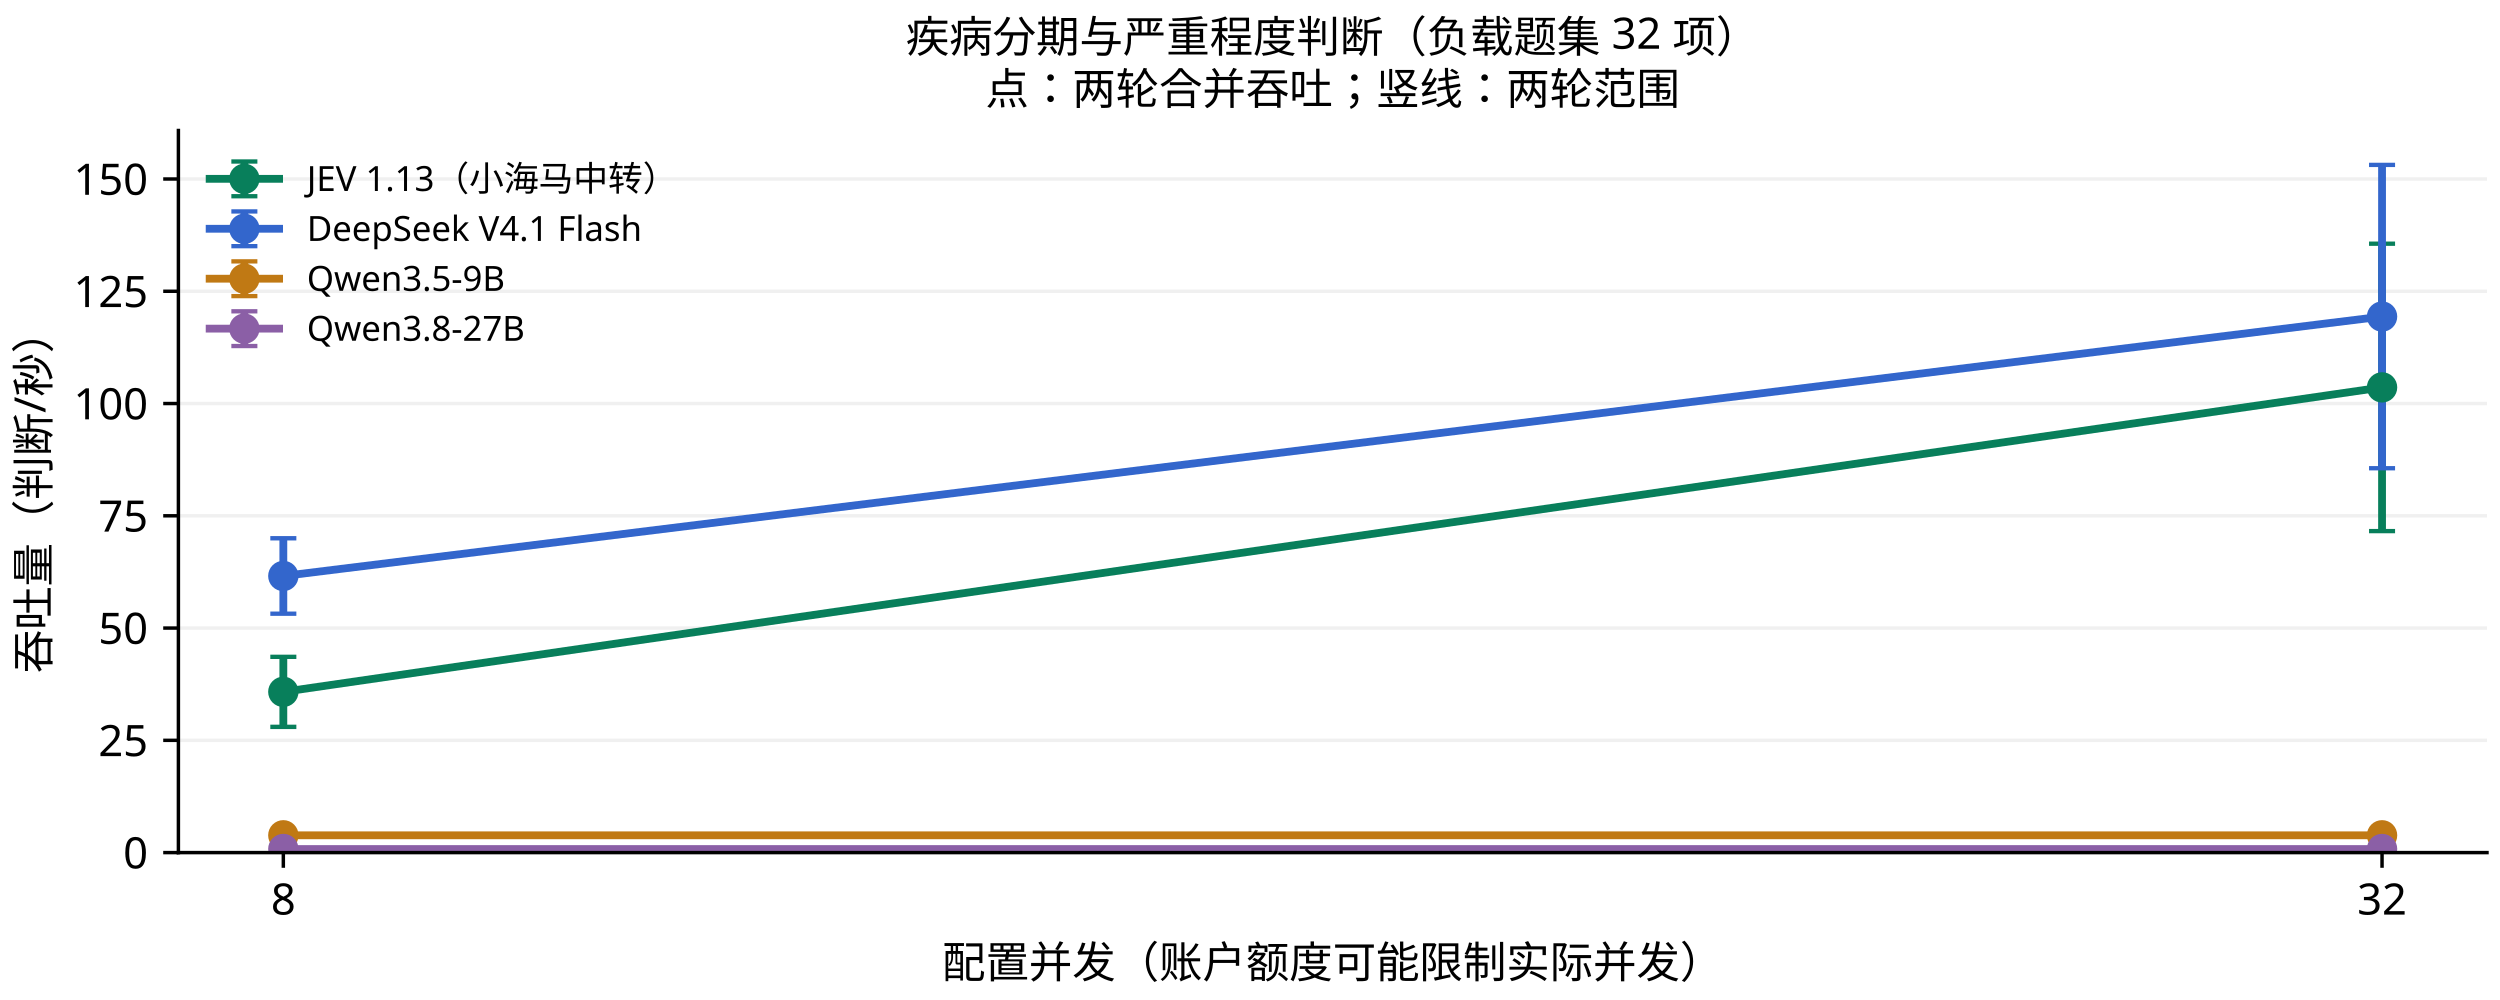
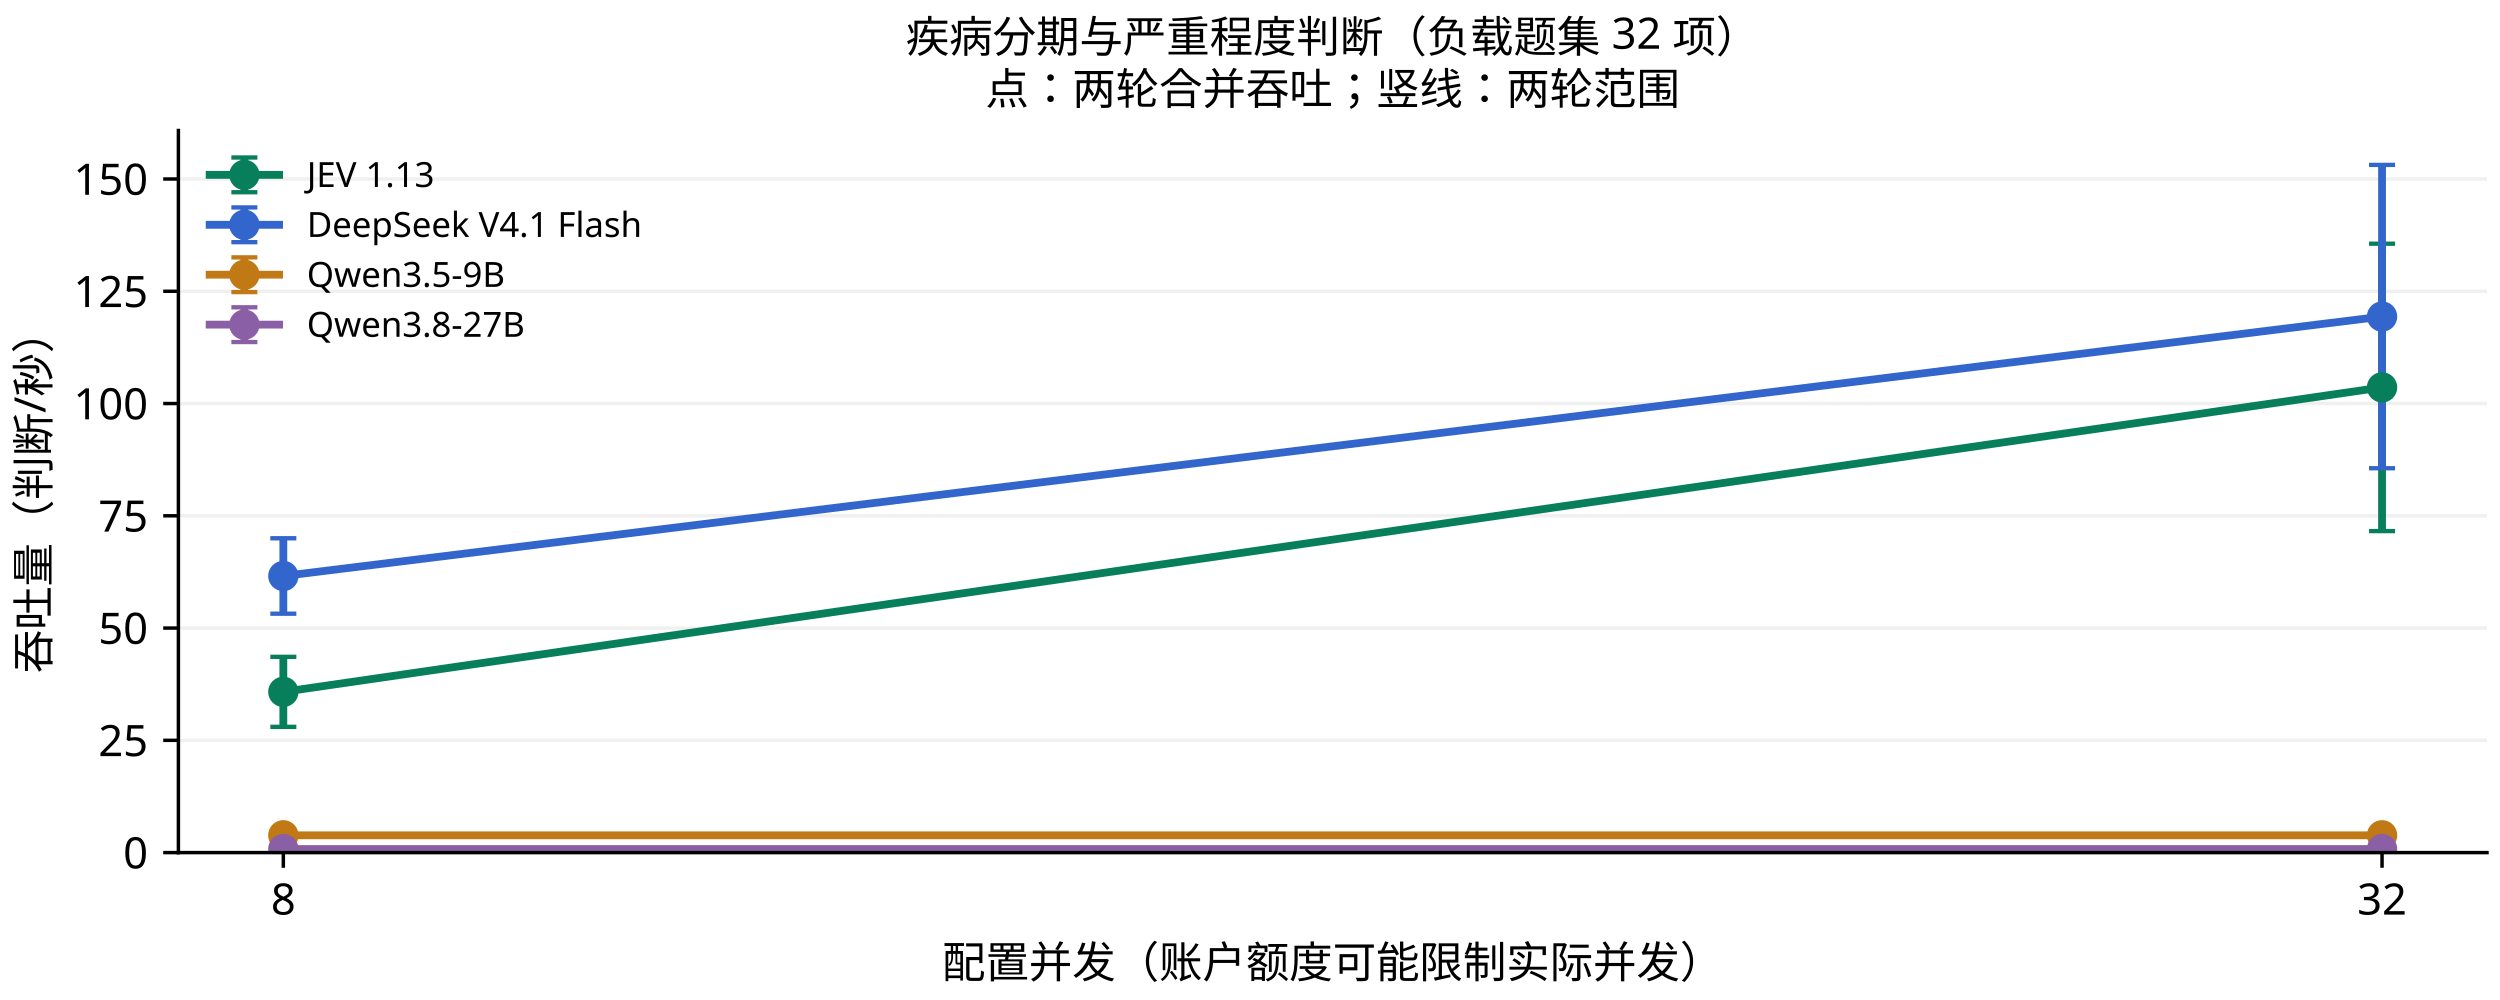
<svg xmlns="http://www.w3.org/2000/svg" xmlns:xlink="http://www.w3.org/1999/xlink" width="576pt" height="230.4pt" viewBox="0 0 576 230.4" version="1.1">
  <defs>
    <style type="text/css">*{stroke-linejoin: round; stroke-linecap: butt}</style>
  </defs>
  <g id="figure_1">
    <g id="patch_1">
      <path d="M 0 230.4 L 576 230.4 L 576 0 L 0 0 z " style="fill: #ffffff" />
    </g>
    <g id="axes_1">
      <g id="patch_2">
        <path d="M 41.103 196.439 L 573 196.439 L 573 30.065 L 41.103 30.065 z " style="fill: #ffffff" />
      </g>
      <g id="matplotlib.axis_1">
        <g id="xtick_1">
          <g id="line2d_1">
            <defs>
-               <path id="m4452d4afc3" d="M 0 0 L 0 3.5 " style="stroke: #000000; stroke-width: 0.8" />
+               <path id="m229e8381a1" d="M 0 0 L 0 3.5 " style="stroke: #000000; stroke-width: 0.8" />
            </defs>
            <g>
-               <use xlink:href="#m4452d4afc3" x="65.28" y="196.439" style="stroke: #000000; stroke-width: 0.8" />
+               <use xlink:href="#m229e8381a1" x="65.28" y="196.439" style="stroke: #000000; stroke-width: 0.8" />
            </g>
          </g>
          <g id="text_1">
            <text style="font-size: 10px; font-family: 'Arial Unicode MS'; text-anchor: middle" x="65.28" y="210.719" transform="rotate(-0 65.28047 210.7189)">8</text>
          </g>
        </g>
        <g id="xtick_2">
          <g id="line2d_2">
            <g>
-               <use xlink:href="#m4452d4afc3" x="548.823" y="196.439" style="stroke: #000000; stroke-width: 0.8" />
+               <use xlink:href="#m229e8381a1" x="548.823" y="196.439" style="stroke: #000000; stroke-width: 0.8" />
            </g>
          </g>
          <g id="text_2">
            <text style="font-size: 10px; font-family: 'Arial Unicode MS'; text-anchor: middle" x="548.823" y="210.719" transform="rotate(-0 548.8227 210.7189)">32</text>
          </g>
        </g>
        <g id="text_3">
          <text style="font-size: 10px; font-family: 'Arial Unicode MS'; text-anchor: middle" x="307.052" y="225.3" transform="rotate(-0 307.0516 225.2998)">配置并发（账户额度可能限制实际并发）</text>
        </g>
      </g>
      <g id="matplotlib.axis_2">
        <g id="ytick_1">
          <g id="line2d_3">
-             <path d="M 41.103 196.439 L 573 196.439 " clip-path="url(#paaf6c177c6)" style="fill: none; stroke: #b0b0b0; stroke-opacity: 0.18; stroke-width: 0.8; stroke-linecap: square" />
+             <path d="M 41.103 196.439 L 573 196.439 " clip-path="url(#pae19e7cc65)" style="fill: none; stroke: #b0b0b0; stroke-opacity: 0.18; stroke-width: 0.8; stroke-linecap: square" />
          </g>
          <g id="line2d_4">
            <defs>
-               <path id="mb4acd6cee9" d="M 0 0 L -3.5 0 " style="stroke: #000000; stroke-width: 0.8" />
+               <path id="m79c247cf45" d="M 0 0 L -3.5 0 " style="stroke: #000000; stroke-width: 0.8" />
            </defs>
            <g>
-               <use xlink:href="#mb4acd6cee9" x="41.103" y="196.439" style="stroke: #000000; stroke-width: 0.8" />
+               <use xlink:href="#m79c247cf45" x="41.103" y="196.439" style="stroke: #000000; stroke-width: 0.8" />
            </g>
          </g>
          <g id="text_4">
            <text style="font-size: 10px; font-family: 'Arial Unicode MS'; text-anchor: end" x="34.103" y="200.079" transform="rotate(-0 34.10336 200.0788)">0</text>
          </g>
        </g>
        <g id="ytick_2">
          <g id="line2d_5">
-             <path d="M 41.103 170.573 L 573 170.573 " clip-path="url(#paaf6c177c6)" style="fill: none; stroke: #b0b0b0; stroke-opacity: 0.18; stroke-width: 0.8; stroke-linecap: square" />
+             <path d="M 41.103 170.573 L 573 170.573 " clip-path="url(#pae19e7cc65)" style="fill: none; stroke: #b0b0b0; stroke-opacity: 0.18; stroke-width: 0.8; stroke-linecap: square" />
          </g>
          <g id="line2d_6">
            <g>
-               <use xlink:href="#mb4acd6cee9" x="41.103" y="170.573" style="stroke: #000000; stroke-width: 0.8" />
+               <use xlink:href="#m79c247cf45" x="41.103" y="170.573" style="stroke: #000000; stroke-width: 0.8" />
            </g>
          </g>
          <g id="text_5">
            <text style="font-size: 10px; font-family: 'Arial Unicode MS'; text-anchor: end" x="34.103" y="174.213" transform="rotate(-0 34.10336 174.2135)">25</text>
          </g>
        </g>
        <g id="ytick_3">
          <g id="line2d_7">
-             <path d="M 41.103 144.708 L 573 144.708 " clip-path="url(#paaf6c177c6)" style="fill: none; stroke: #b0b0b0; stroke-opacity: 0.18; stroke-width: 0.8; stroke-linecap: square" />
+             <path d="M 41.103 144.708 L 573 144.708 " clip-path="url(#pae19e7cc65)" style="fill: none; stroke: #b0b0b0; stroke-opacity: 0.18; stroke-width: 0.8; stroke-linecap: square" />
          </g>
          <g id="line2d_8">
            <g>
-               <use xlink:href="#mb4acd6cee9" x="41.103" y="144.708" style="stroke: #000000; stroke-width: 0.8" />
+               <use xlink:href="#m79c247cf45" x="41.103" y="144.708" style="stroke: #000000; stroke-width: 0.8" />
            </g>
          </g>
          <g id="text_6">
            <text style="font-size: 10px; font-family: 'Arial Unicode MS'; text-anchor: end" x="34.103" y="148.348" transform="rotate(-0 34.10336 148.3482)">50</text>
          </g>
        </g>
        <g id="ytick_4">
          <g id="line2d_9">
-             <path d="M 41.103 118.843 L 573 118.843 " clip-path="url(#paaf6c177c6)" style="fill: none; stroke: #b0b0b0; stroke-opacity: 0.18; stroke-width: 0.8; stroke-linecap: square" />
+             <path d="M 41.103 118.843 L 573 118.843 " clip-path="url(#pae19e7cc65)" style="fill: none; stroke: #b0b0b0; stroke-opacity: 0.18; stroke-width: 0.8; stroke-linecap: square" />
          </g>
          <g id="line2d_10">
            <g>
-               <use xlink:href="#mb4acd6cee9" x="41.103" y="118.843" style="stroke: #000000; stroke-width: 0.8" />
+               <use xlink:href="#m79c247cf45" x="41.103" y="118.843" style="stroke: #000000; stroke-width: 0.8" />
            </g>
          </g>
          <g id="text_7">
            <text style="font-size: 10px; font-family: 'Arial Unicode MS'; text-anchor: end" x="34.103" y="122.483" transform="rotate(-0 34.10336 122.4829)">75</text>
          </g>
        </g>
        <g id="ytick_5">
          <g id="line2d_11">
-             <path d="M 41.103 92.977 L 573 92.977 " clip-path="url(#paaf6c177c6)" style="fill: none; stroke: #b0b0b0; stroke-opacity: 0.18; stroke-width: 0.8; stroke-linecap: square" />
+             <path d="M 41.103 92.977 L 573 92.977 " clip-path="url(#pae19e7cc65)" style="fill: none; stroke: #b0b0b0; stroke-opacity: 0.18; stroke-width: 0.8; stroke-linecap: square" />
          </g>
          <g id="line2d_12">
            <g>
-               <use xlink:href="#mb4acd6cee9" x="41.103" y="92.977" style="stroke: #000000; stroke-width: 0.8" />
+               <use xlink:href="#m79c247cf45" x="41.103" y="92.977" style="stroke: #000000; stroke-width: 0.8" />
            </g>
          </g>
          <g id="text_8">
            <text style="font-size: 10px; font-family: 'Arial Unicode MS'; text-anchor: end" x="34.103" y="96.618" transform="rotate(-0 34.10336 96.61758)">100</text>
          </g>
        </g>
        <g id="ytick_6">
          <g id="line2d_13">
-             <path d="M 41.103 67.112 L 573 67.112 " clip-path="url(#paaf6c177c6)" style="fill: none; stroke: #b0b0b0; stroke-opacity: 0.18; stroke-width: 0.8; stroke-linecap: square" />
+             <path d="M 41.103 67.112 L 573 67.112 " clip-path="url(#pae19e7cc65)" style="fill: none; stroke: #b0b0b0; stroke-opacity: 0.18; stroke-width: 0.8; stroke-linecap: square" />
          </g>
          <g id="line2d_14">
            <g>
-               <use xlink:href="#mb4acd6cee9" x="41.103" y="67.112" style="stroke: #000000; stroke-width: 0.8" />
+               <use xlink:href="#m79c247cf45" x="41.103" y="67.112" style="stroke: #000000; stroke-width: 0.8" />
            </g>
          </g>
          <g id="text_9">
            <text style="font-size: 10px; font-family: 'Arial Unicode MS'; text-anchor: end" x="34.103" y="70.752" transform="rotate(-0 34.10336 70.75228)">125</text>
          </g>
        </g>
        <g id="ytick_7">
          <g id="line2d_15">
-             <path d="M 41.103 41.247 L 573 41.247 " clip-path="url(#paaf6c177c6)" style="fill: none; stroke: #b0b0b0; stroke-opacity: 0.18; stroke-width: 0.8; stroke-linecap: square" />
+             <path d="M 41.103 41.247 L 573 41.247 " clip-path="url(#pae19e7cc65)" style="fill: none; stroke: #b0b0b0; stroke-opacity: 0.18; stroke-width: 0.8; stroke-linecap: square" />
          </g>
          <g id="line2d_16">
            <g>
-               <use xlink:href="#mb4acd6cee9" x="41.103" y="41.247" style="stroke: #000000; stroke-width: 0.8" />
+               <use xlink:href="#m79c247cf45" x="41.103" y="41.247" style="stroke: #000000; stroke-width: 0.8" />
            </g>
          </g>
          <g id="text_10">
            <text style="font-size: 10px; font-family: 'Arial Unicode MS'; text-anchor: end" x="34.103" y="44.887" transform="rotate(-0 34.10336 44.88698)">150</text>
          </g>
        </g>
        <g id="text_11">
          <text style="font-size: 10px; font-family: 'Arial Unicode MS'; text-anchor: middle" x="11.321" y="113.252" transform="rotate(-90 11.32055 113.252)">吞吐量（判断/秒）</text>
        </g>
      </g>
      <g id="LineCollection_1">
-         <path d="M 65.28 167.469 L 65.28 151.33 " clip-path="url(#paaf6c177c6)" style="fill: none; stroke: #087f5b; stroke-width: 1.8" />
-         <path d="M 548.823 122.36 L 548.823 56.145 " clip-path="url(#paaf6c177c6)" style="fill: none; stroke: #087f5b; stroke-width: 1.8" />
+         <path d="M 65.28 167.469 L 65.28 151.33 " clip-path="url(#pae19e7cc65)" style="fill: none; stroke: #087f5b; stroke-width: 1.8" />
+         <path d="M 548.823 122.36 L 548.823 56.145 " clip-path="url(#pae19e7cc65)" style="fill: none; stroke: #087f5b; stroke-width: 1.8" />
      </g>
      <g id="line2d_17">
        <defs>
-           <path id="m552705aa50" d="M 3 0 L -3 -0 " style="stroke: #087f5b" />
-         </defs>
-         <g clip-path="url(#paaf6c177c6)">
-           <use xlink:href="#m552705aa50" x="65.28" y="167.469" style="fill: #087f5b; stroke: #087f5b" />
-           <use xlink:href="#m552705aa50" x="548.823" y="122.36" style="fill: #087f5b; stroke: #087f5b" />
+           <path id="m0f04d2865d" d="M 3 0 L -3 -0 " style="stroke: #087f5b" />
+         </defs>
+         <g clip-path="url(#pae19e7cc65)">
+           <use xlink:href="#m0f04d2865d" x="65.28" y="167.469" style="fill: #087f5b; stroke: #087f5b" />
+           <use xlink:href="#m0f04d2865d" x="548.823" y="122.36" style="fill: #087f5b; stroke: #087f5b" />
        </g>
      </g>
      <g id="line2d_18">
-         <g clip-path="url(#paaf6c177c6)">
-           <use xlink:href="#m552705aa50" x="65.28" y="151.33" style="fill: #087f5b; stroke: #087f5b" />
-           <use xlink:href="#m552705aa50" x="548.823" y="56.145" style="fill: #087f5b; stroke: #087f5b" />
+         <g clip-path="url(#pae19e7cc65)">
+           <use xlink:href="#m0f04d2865d" x="65.28" y="151.33" style="fill: #087f5b; stroke: #087f5b" />
+           <use xlink:href="#m0f04d2865d" x="548.823" y="56.145" style="fill: #087f5b; stroke: #087f5b" />
        </g>
      </g>
      <g id="LineCollection_2">
-         <path d="M 65.28 141.397 L 65.28 124.016 " clip-path="url(#paaf6c177c6)" style="fill: none; stroke: #3366cc; stroke-width: 1.8" />
-         <path d="M 548.823 107.876 L 548.823 37.988 " clip-path="url(#paaf6c177c6)" style="fill: none; stroke: #3366cc; stroke-width: 1.8" />
+         <path d="M 65.28 141.397 L 65.28 124.016 " clip-path="url(#pae19e7cc65)" style="fill: none; stroke: #3366cc; stroke-width: 1.8" />
+         <path d="M 548.823 107.876 L 548.823 37.988 " clip-path="url(#pae19e7cc65)" style="fill: none; stroke: #3366cc; stroke-width: 1.8" />
      </g>
      <g id="line2d_19">
        <defs>
-           <path id="mefcd0db665" d="M 3 0 L -3 -0 " style="stroke: #3366cc" />
-         </defs>
-         <g clip-path="url(#paaf6c177c6)">
-           <use xlink:href="#mefcd0db665" x="65.28" y="141.397" style="fill: #3366cc; stroke: #3366cc" />
-           <use xlink:href="#mefcd0db665" x="548.823" y="107.876" style="fill: #3366cc; stroke: #3366cc" />
+           <path id="medbf0ab836" d="M 3 0 L -3 -0 " style="stroke: #3366cc" />
+         </defs>
+         <g clip-path="url(#pae19e7cc65)">
+           <use xlink:href="#medbf0ab836" x="65.28" y="141.397" style="fill: #3366cc; stroke: #3366cc" />
+           <use xlink:href="#medbf0ab836" x="548.823" y="107.876" style="fill: #3366cc; stroke: #3366cc" />
        </g>
      </g>
      <g id="line2d_20">
-         <g clip-path="url(#paaf6c177c6)">
-           <use xlink:href="#mefcd0db665" x="65.28" y="124.016" style="fill: #3366cc; stroke: #3366cc" />
-           <use xlink:href="#mefcd0db665" x="548.823" y="37.988" style="fill: #3366cc; stroke: #3366cc" />
+         <g clip-path="url(#pae19e7cc65)">
+           <use xlink:href="#medbf0ab836" x="65.28" y="124.016" style="fill: #3366cc; stroke: #3366cc" />
+           <use xlink:href="#medbf0ab836" x="548.823" y="37.988" style="fill: #3366cc; stroke: #3366cc" />
        </g>
      </g>
      <g id="LineCollection_3">
-         <path d="M 65.28 192.817 L 65.28 192.093 " clip-path="url(#paaf6c177c6)" style="fill: none; stroke: #c07914; stroke-width: 1.8" />
-         <path d="M 548.823 192.455 L 548.823 192.455 " clip-path="url(#paaf6c177c6)" style="fill: none; stroke: #c07914; stroke-width: 1.8" />
+         <path d="M 65.28 192.817 L 65.28 192.093 " clip-path="url(#pae19e7cc65)" style="fill: none; stroke: #c07914; stroke-width: 1.8" />
+         <path d="M 548.823 192.455 L 548.823 192.455 " clip-path="url(#pae19e7cc65)" style="fill: none; stroke: #c07914; stroke-width: 1.8" />
      </g>
      <g id="line2d_21">
        <defs>
-           <path id="m61e89e5eef" d="M 3 0 L -3 -0 " style="stroke: #c07914" />
-         </defs>
-         <g clip-path="url(#paaf6c177c6)">
-           <use xlink:href="#m61e89e5eef" x="65.28" y="192.817" style="fill: #c07914; stroke: #c07914" />
-           <use xlink:href="#m61e89e5eef" x="548.823" y="192.455" style="fill: #c07914; stroke: #c07914" />
+           <path id="md1b75c52bc" d="M 3 0 L -3 -0 " style="stroke: #c07914" />
+         </defs>
+         <g clip-path="url(#pae19e7cc65)">
+           <use xlink:href="#md1b75c52bc" x="65.28" y="192.817" style="fill: #c07914; stroke: #c07914" />
+           <use xlink:href="#md1b75c52bc" x="548.823" y="192.455" style="fill: #c07914; stroke: #c07914" />
        </g>
      </g>
      <g id="line2d_22">
-         <g clip-path="url(#paaf6c177c6)">
-           <use xlink:href="#m61e89e5eef" x="65.28" y="192.093" style="fill: #c07914; stroke: #c07914" />
-           <use xlink:href="#m61e89e5eef" x="548.823" y="192.455" style="fill: #c07914; stroke: #c07914" />
+         <g clip-path="url(#pae19e7cc65)">
+           <use xlink:href="#md1b75c52bc" x="65.28" y="192.093" style="fill: #c07914; stroke: #c07914" />
+           <use xlink:href="#md1b75c52bc" x="548.823" y="192.455" style="fill: #c07914; stroke: #c07914" />
        </g>
      </g>
      <g id="LineCollection_4">
-         <path d="M 65.28 196.025 L 65.28 195.197 " clip-path="url(#paaf6c177c6)" style="fill: none; stroke: #8b5fa6; stroke-width: 1.8" />
-         <path d="M 548.823 196.439 L 548.823 194.783 " clip-path="url(#paaf6c177c6)" style="fill: none; stroke: #8b5fa6; stroke-width: 1.8" />
+         <path d="M 65.28 196.025 L 65.28 195.197 " clip-path="url(#pae19e7cc65)" style="fill: none; stroke: #8b5fa6; stroke-width: 1.8" />
+         <path d="M 548.823 196.439 L 548.823 194.783 " clip-path="url(#pae19e7cc65)" style="fill: none; stroke: #8b5fa6; stroke-width: 1.8" />
      </g>
      <g id="line2d_23">
        <defs>
-           <path id="m0aa025994d" d="M 3 0 L -3 -0 " style="stroke: #8b5fa6" />
-         </defs>
-         <g clip-path="url(#paaf6c177c6)">
-           <use xlink:href="#m0aa025994d" x="65.28" y="196.025" style="fill: #8b5fa6; stroke: #8b5fa6" />
-           <use xlink:href="#m0aa025994d" x="548.823" y="196.439" style="fill: #8b5fa6; stroke: #8b5fa6" />
+           <path id="mdb488a3d49" d="M 3 0 L -3 -0 " style="stroke: #8b5fa6" />
+         </defs>
+         <g clip-path="url(#pae19e7cc65)">
+           <use xlink:href="#mdb488a3d49" x="65.28" y="196.025" style="fill: #8b5fa6; stroke: #8b5fa6" />
+           <use xlink:href="#mdb488a3d49" x="548.823" y="196.439" style="fill: #8b5fa6; stroke: #8b5fa6" />
        </g>
      </g>
      <g id="line2d_24">
-         <g clip-path="url(#paaf6c177c6)">
-           <use xlink:href="#m0aa025994d" x="65.28" y="195.197" style="fill: #8b5fa6; stroke: #8b5fa6" />
-           <use xlink:href="#m0aa025994d" x="548.823" y="194.783" style="fill: #8b5fa6; stroke: #8b5fa6" />
+         <g clip-path="url(#pae19e7cc65)">
+           <use xlink:href="#mdb488a3d49" x="65.28" y="195.197" style="fill: #8b5fa6; stroke: #8b5fa6" />
+           <use xlink:href="#mdb488a3d49" x="548.823" y="194.783" style="fill: #8b5fa6; stroke: #8b5fa6" />
        </g>
      </g>
      <g id="line2d_25">
-         <path d="M 65.28 159.4 L 548.823 89.253 " clip-path="url(#paaf6c177c6)" style="fill: none; stroke: #087f5b; stroke-width: 1.8; stroke-linecap: square" />
-         <defs>
-           <path id="me764132113" d="M 0 3 C 0.796 3 1.559 2.684 2.121 2.121 C 2.684 1.559 3 0.796 3 0 C 3 -0.796 2.684 -1.559 2.121 -2.121 C 1.559 -2.684 0.796 -3 0 -3 C -0.796 -3 -1.559 -2.684 -2.121 -2.121 C -2.684 -1.559 -3 -0.796 -3 0 C -3 0.796 -2.684 1.559 -2.121 2.121 C -1.559 2.684 -0.796 3 0 3 z " style="stroke: #087f5b" />
-         </defs>
-         <g clip-path="url(#paaf6c177c6)">
-           <use xlink:href="#me764132113" x="65.28" y="159.4" style="fill: #087f5b; stroke: #087f5b" />
-           <use xlink:href="#me764132113" x="548.823" y="89.253" style="fill: #087f5b; stroke: #087f5b" />
+         <path d="M 65.28 159.4 L 548.823 89.253 " clip-path="url(#pae19e7cc65)" style="fill: none; stroke: #087f5b; stroke-width: 1.8; stroke-linecap: square" />
+         <defs>
+           <path id="me1131a3fd2" d="M 0 3 C 0.796 3 1.559 2.684 2.121 2.121 C 2.684 1.559 3 0.796 3 0 C 3 -0.796 2.684 -1.559 2.121 -2.121 C 1.559 -2.684 0.796 -3 0 -3 C -0.796 -3 -1.559 -2.684 -2.121 -2.121 C -2.684 -1.559 -3 -0.796 -3 0 C -3 0.796 -2.684 1.559 -2.121 2.121 C -1.559 2.684 -0.796 3 0 3 z " style="stroke: #087f5b" />
+         </defs>
+         <g clip-path="url(#pae19e7cc65)">
+           <use xlink:href="#me1131a3fd2" x="65.28" y="159.4" style="fill: #087f5b; stroke: #087f5b" />
+           <use xlink:href="#me1131a3fd2" x="548.823" y="89.253" style="fill: #087f5b; stroke: #087f5b" />
        </g>
      </g>
      <g id="line2d_26">
-         <path d="M 65.28 132.707 L 548.823 72.932 " clip-path="url(#paaf6c177c6)" style="fill: none; stroke: #3366cc; stroke-width: 1.8; stroke-linecap: square" />
-         <defs>
-           <path id="ma76f213297" d="M 0 3 C 0.796 3 1.559 2.684 2.121 2.121 C 2.684 1.559 3 0.796 3 0 C 3 -0.796 2.684 -1.559 2.121 -2.121 C 1.559 -2.684 0.796 -3 0 -3 C -0.796 -3 -1.559 -2.684 -2.121 -2.121 C -2.684 -1.559 -3 -0.796 -3 0 C -3 0.796 -2.684 1.559 -2.121 2.121 C -1.559 2.684 -0.796 3 0 3 z " style="stroke: #3366cc" />
-         </defs>
-         <g clip-path="url(#paaf6c177c6)">
-           <use xlink:href="#ma76f213297" x="65.28" y="132.707" style="fill: #3366cc; stroke: #3366cc" />
-           <use xlink:href="#ma76f213297" x="548.823" y="72.932" style="fill: #3366cc; stroke: #3366cc" />
+         <path d="M 65.28 132.707 L 548.823 72.932 " clip-path="url(#pae19e7cc65)" style="fill: none; stroke: #3366cc; stroke-width: 1.8; stroke-linecap: square" />
+         <defs>
+           <path id="m470980c789" d="M 0 3 C 0.796 3 1.559 2.684 2.121 2.121 C 2.684 1.559 3 0.796 3 0 C 3 -0.796 2.684 -1.559 2.121 -2.121 C 1.559 -2.684 0.796 -3 0 -3 C -0.796 -3 -1.559 -2.684 -2.121 -2.121 C -2.684 -1.559 -3 -0.796 -3 0 C -3 0.796 -2.684 1.559 -2.121 2.121 C -1.559 2.684 -0.796 3 0 3 z " style="stroke: #3366cc" />
+         </defs>
+         <g clip-path="url(#pae19e7cc65)">
+           <use xlink:href="#m470980c789" x="65.28" y="132.707" style="fill: #3366cc; stroke: #3366cc" />
+           <use xlink:href="#m470980c789" x="548.823" y="72.932" style="fill: #3366cc; stroke: #3366cc" />
        </g>
      </g>
      <g id="line2d_27">
-         <path d="M 65.28 192.455 L 548.823 192.455 " clip-path="url(#paaf6c177c6)" style="fill: none; stroke: #c07914; stroke-width: 1.8; stroke-linecap: square" />
-         <defs>
-           <path id="mfddacb3379" d="M 0 3 C 0.796 3 1.559 2.684 2.121 2.121 C 2.684 1.559 3 0.796 3 0 C 3 -0.796 2.684 -1.559 2.121 -2.121 C 1.559 -2.684 0.796 -3 0 -3 C -0.796 -3 -1.559 -2.684 -2.121 -2.121 C -2.684 -1.559 -3 -0.796 -3 0 C -3 0.796 -2.684 1.559 -2.121 2.121 C -1.559 2.684 -0.796 3 0 3 z " style="stroke: #c07914" />
-         </defs>
-         <g clip-path="url(#paaf6c177c6)">
-           <use xlink:href="#mfddacb3379" x="65.28" y="192.455" style="fill: #c07914; stroke: #c07914" />
-           <use xlink:href="#mfddacb3379" x="548.823" y="192.455" style="fill: #c07914; stroke: #c07914" />
+         <path d="M 65.28 192.455 L 548.823 192.455 " clip-path="url(#pae19e7cc65)" style="fill: none; stroke: #c07914; stroke-width: 1.8; stroke-linecap: square" />
+         <defs>
+           <path id="ma61a3502c1" d="M 0 3 C 0.796 3 1.559 2.684 2.121 2.121 C 2.684 1.559 3 0.796 3 0 C 3 -0.796 2.684 -1.559 2.121 -2.121 C 1.559 -2.684 0.796 -3 0 -3 C -0.796 -3 -1.559 -2.684 -2.121 -2.121 C -2.684 -1.559 -3 -0.796 -3 0 C -3 0.796 -2.684 1.559 -2.121 2.121 C -1.559 2.684 -0.796 3 0 3 z " style="stroke: #c07914" />
+         </defs>
+         <g clip-path="url(#pae19e7cc65)">
+           <use xlink:href="#ma61a3502c1" x="65.28" y="192.455" style="fill: #c07914; stroke: #c07914" />
+           <use xlink:href="#ma61a3502c1" x="548.823" y="192.455" style="fill: #c07914; stroke: #c07914" />
        </g>
      </g>
      <g id="line2d_28">
-         <path d="M 65.28 195.611 L 548.823 195.611 " clip-path="url(#paaf6c177c6)" style="fill: none; stroke: #8b5fa6; stroke-width: 1.8; stroke-linecap: square" />
-         <defs>
-           <path id="m4a38ecb938" d="M 0 3 C 0.796 3 1.559 2.684 2.121 2.121 C 2.684 1.559 3 0.796 3 0 C 3 -0.796 2.684 -1.559 2.121 -2.121 C 1.559 -2.684 0.796 -3 0 -3 C -0.796 -3 -1.559 -2.684 -2.121 -2.121 C -2.684 -1.559 -3 -0.796 -3 0 C -3 0.796 -2.684 1.559 -2.121 2.121 C -1.559 2.684 -0.796 3 0 3 z " style="stroke: #8b5fa6" />
-         </defs>
-         <g clip-path="url(#paaf6c177c6)">
-           <use xlink:href="#m4a38ecb938" x="65.28" y="195.611" style="fill: #8b5fa6; stroke: #8b5fa6" />
-           <use xlink:href="#m4a38ecb938" x="548.823" y="195.611" style="fill: #8b5fa6; stroke: #8b5fa6" />
+         <path d="M 65.28 195.611 L 548.823 195.611 " clip-path="url(#pae19e7cc65)" style="fill: none; stroke: #8b5fa6; stroke-width: 1.8; stroke-linecap: square" />
+         <defs>
+           <path id="m8c1b7378d8" d="M 0 3 C 0.796 3 1.559 2.684 2.121 2.121 C 2.684 1.559 3 0.796 3 0 C 3 -0.796 2.684 -1.559 2.121 -2.121 C 1.559 -2.684 0.796 -3 0 -3 C -0.796 -3 -1.559 -2.684 -2.121 -2.121 C -2.684 -1.559 -3 -0.796 -3 0 C -3 0.796 -2.684 1.559 -2.121 2.121 C -1.559 2.684 -0.796 3 0 3 z " style="stroke: #8b5fa6" />
+         </defs>
+         <g clip-path="url(#pae19e7cc65)">
+           <use xlink:href="#m8c1b7378d8" x="65.28" y="195.611" style="fill: #8b5fa6; stroke: #8b5fa6" />
+           <use xlink:href="#m8c1b7378d8" x="548.823" y="195.611" style="fill: #8b5fa6; stroke: #8b5fa6" />
        </g>
      </g>
      <g id="patch_3">
        <path d="M 41.103 196.439 L 41.103 30.065 " style="fill: none; stroke: #000000; stroke-width: 0.8; stroke-linejoin: miter; stroke-linecap: square" />
      </g>
      <g id="patch_4">
        <path d="M 41.103 196.439 L 573 196.439 " style="fill: none; stroke: #000000; stroke-width: 0.8; stroke-linejoin: miter; stroke-linecap: square" />
      </g>
      <g id="text_12">
        <text style="font-size: 10px; font-family: 'Arial Unicode MS'" transform="translate(208.7125 12.05786)">疾病分期与严重程度判断（负载题集 32 项）</text>
        <text style="font-size: 10px; font-family: 'Arial Unicode MS'" transform="translate(227.0516 24.06528)">点：两轮合并吞吐；竖线：两轮范围</text>
      </g>
      <g id="legend_1">
        <g id="LineCollection_5">
-           <path d="M 56.303 45.208 L 56.303 37.208 " style="fill: none; stroke: #087f5b; stroke-width: 1.8" />
+           <path d="M 56.303 44.289 L 56.303 36.289 " style="fill: none; stroke: #087f5b; stroke-width: 1.8" />
        </g>
        <g id="line2d_29">
          <g>
-             <use xlink:href="#m552705aa50" x="56.303" y="45.208" style="fill: #087f5b; stroke: #087f5b" />
+             <use xlink:href="#m0f04d2865d" x="56.303" y="44.289" style="fill: #087f5b; stroke: #087f5b" />
          </g>
        </g>
        <g id="line2d_30">
          <g>
-             <use xlink:href="#m552705aa50" x="56.303" y="37.208" style="fill: #087f5b; stroke: #087f5b" />
+             <use xlink:href="#m0f04d2865d" x="56.303" y="36.289" style="fill: #087f5b; stroke: #087f5b" />
          </g>
        </g>
        <g id="line2d_31">
-           <path d="M 48.303 41.208 L 64.303 41.208 " style="fill: none; stroke: #087f5b; stroke-width: 1.8; stroke-linecap: square" />
+           <path d="M 48.303 40.289 L 64.303 40.289 " style="fill: none; stroke: #087f5b; stroke-width: 1.8; stroke-linecap: square" />
        </g>
        <g id="line2d_32">
          <g>
-             <use xlink:href="#me764132113" x="56.303" y="41.208" style="fill: #087f5b; stroke: #087f5b" />
+             <use xlink:href="#me1131a3fd2" x="56.303" y="40.289" style="fill: #087f5b; stroke: #087f5b" />
          </g>
        </g>
        <g id="text_13">
-           <text style="font-size: 8px; font-family: 'Arial Unicode MS'; text-anchor: start" x="70.703" y="44.008" transform="rotate(-0 70.70337 44.00778)">JEV 1.13（小海马中转）</text>
+           <text style="font-size: 8px; font-family: 'Arial Unicode MS'; text-anchor: start" x="70.703" y="43.089" transform="rotate(-0 70.70337 43.0895)">JEV 1.13</text>
        </g>
        <g id="LineCollection_6">
-           <path d="M 56.303 56.712 L 56.303 48.712 " style="fill: none; stroke: #3366cc; stroke-width: 1.8" />
+           <path d="M 56.303 55.793 L 56.303 47.793 " style="fill: none; stroke: #3366cc; stroke-width: 1.8" />
        </g>
        <g id="line2d_33">
          <g>
-             <use xlink:href="#mefcd0db665" x="56.303" y="56.712" style="fill: #3366cc; stroke: #3366cc" />
+             <use xlink:href="#medbf0ab836" x="56.303" y="55.793" style="fill: #3366cc; stroke: #3366cc" />
          </g>
        </g>
        <g id="line2d_34">
          <g>
-             <use xlink:href="#mefcd0db665" x="56.303" y="48.712" style="fill: #3366cc; stroke: #3366cc" />
+             <use xlink:href="#medbf0ab836" x="56.303" y="47.793" style="fill: #3366cc; stroke: #3366cc" />
          </g>
        </g>
        <g id="line2d_35">
-           <path d="M 48.303 52.712 L 64.303 52.712 " style="fill: none; stroke: #3366cc; stroke-width: 1.8; stroke-linecap: square" />
+           <path d="M 48.303 51.793 L 64.303 51.793 " style="fill: none; stroke: #3366cc; stroke-width: 1.8; stroke-linecap: square" />
        </g>
        <g id="line2d_36">
          <g>
-             <use xlink:href="#ma76f213297" x="56.303" y="52.712" style="fill: #3366cc; stroke: #3366cc" />
+             <use xlink:href="#m470980c789" x="56.303" y="51.793" style="fill: #3366cc; stroke: #3366cc" />
          </g>
        </g>
        <g id="text_14">
-           <text style="font-size: 8px; font-family: 'Arial Unicode MS'; text-anchor: start" x="70.703" y="55.512" transform="rotate(-0 70.70337 55.512)">DeepSeek V4.1 Flash</text>
+           <text style="font-size: 8px; font-family: 'Arial Unicode MS'; text-anchor: start" x="70.703" y="54.593" transform="rotate(-0 70.70337 54.5934)">DeepSeek V4.1 Flash</text>
        </g>
        <g id="LineCollection_7">
-           <path d="M 56.303 68.216 L 56.303 60.216 " style="fill: none; stroke: #c07914; stroke-width: 1.8" />
+           <path d="M 56.303 67.297 L 56.303 59.297 " style="fill: none; stroke: #c07914; stroke-width: 1.8" />
        </g>
        <g id="line2d_37">
          <g>
-             <use xlink:href="#m61e89e5eef" x="56.303" y="68.216" style="fill: #c07914; stroke: #c07914" />
+             <use xlink:href="#md1b75c52bc" x="56.303" y="67.297" style="fill: #c07914; stroke: #c07914" />
          </g>
        </g>
        <g id="line2d_38">
          <g>
-             <use xlink:href="#m61e89e5eef" x="56.303" y="60.216" style="fill: #c07914; stroke: #c07914" />
+             <use xlink:href="#md1b75c52bc" x="56.303" y="59.297" style="fill: #c07914; stroke: #c07914" />
          </g>
        </g>
        <g id="line2d_39">
-           <path d="M 48.303 64.216 L 64.303 64.216 " style="fill: none; stroke: #c07914; stroke-width: 1.8; stroke-linecap: square" />
+           <path d="M 48.303 63.297 L 64.303 63.297 " style="fill: none; stroke: #c07914; stroke-width: 1.8; stroke-linecap: square" />
        </g>
        <g id="line2d_40">
          <g>
-             <use xlink:href="#mfddacb3379" x="56.303" y="64.216" style="fill: #c07914; stroke: #c07914" />
+             <use xlink:href="#ma61a3502c1" x="56.303" y="63.297" style="fill: #c07914; stroke: #c07914" />
          </g>
        </g>
        <g id="text_15">
-           <text style="font-size: 8px; font-family: 'Arial Unicode MS'; text-anchor: start" x="70.703" y="67.016" transform="rotate(-0 70.70337 67.0159)">Qwen3.5-9B</text>
+           <text style="font-size: 8px; font-family: 'Arial Unicode MS'; text-anchor: start" x="70.703" y="66.097" transform="rotate(-0 70.70337 66.09731)">Qwen3.5-9B</text>
        </g>
        <g id="LineCollection_8">
-           <path d="M 56.303 79.72 L 56.303 71.72 " style="fill: none; stroke: #8b5fa6; stroke-width: 1.8" />
+           <path d="M 56.303 78.801 L 56.303 70.801 " style="fill: none; stroke: #8b5fa6; stroke-width: 1.8" />
        </g>
        <g id="line2d_41">
          <g>
-             <use xlink:href="#m0aa025994d" x="56.303" y="79.72" style="fill: #8b5fa6; stroke: #8b5fa6" />
+             <use xlink:href="#mdb488a3d49" x="56.303" y="78.801" style="fill: #8b5fa6; stroke: #8b5fa6" />
          </g>
        </g>
        <g id="line2d_42">
          <g>
-             <use xlink:href="#m0aa025994d" x="56.303" y="71.72" style="fill: #8b5fa6; stroke: #8b5fa6" />
+             <use xlink:href="#mdb488a3d49" x="56.303" y="70.801" style="fill: #8b5fa6; stroke: #8b5fa6" />
          </g>
        </g>
        <g id="line2d_43">
-           <path d="M 48.303 75.72 L 64.303 75.72 " style="fill: none; stroke: #8b5fa6; stroke-width: 1.8; stroke-linecap: square" />
+           <path d="M 48.303 74.801 L 64.303 74.801 " style="fill: none; stroke: #8b5fa6; stroke-width: 1.8; stroke-linecap: square" />
        </g>
        <g id="line2d_44">
          <g>
-             <use xlink:href="#m4a38ecb938" x="56.303" y="75.72" style="fill: #8b5fa6; stroke: #8b5fa6" />
+             <use xlink:href="#m8c1b7378d8" x="56.303" y="74.801" style="fill: #8b5fa6; stroke: #8b5fa6" />
          </g>
        </g>
        <g id="text_16">
-           <text style="font-size: 8px; font-family: 'Arial Unicode MS'; text-anchor: start" x="70.703" y="78.52" transform="rotate(-0 70.70337 78.51981)">Qwen3.8-27B</text>
+           <text style="font-size: 8px; font-family: 'Arial Unicode MS'; text-anchor: start" x="70.703" y="77.601" transform="rotate(-0 70.70337 77.60122)">Qwen3.8-27B</text>
        </g>
      </g>
    </g>
  </g>
  <defs>
-     <clipPath id="paaf6c177c6">
+     <clipPath id="pae19e7cc65">
      <rect x="41.103" y="30.065" width="531.896" height="166.373" />
    </clipPath>
  </defs>
</svg>
